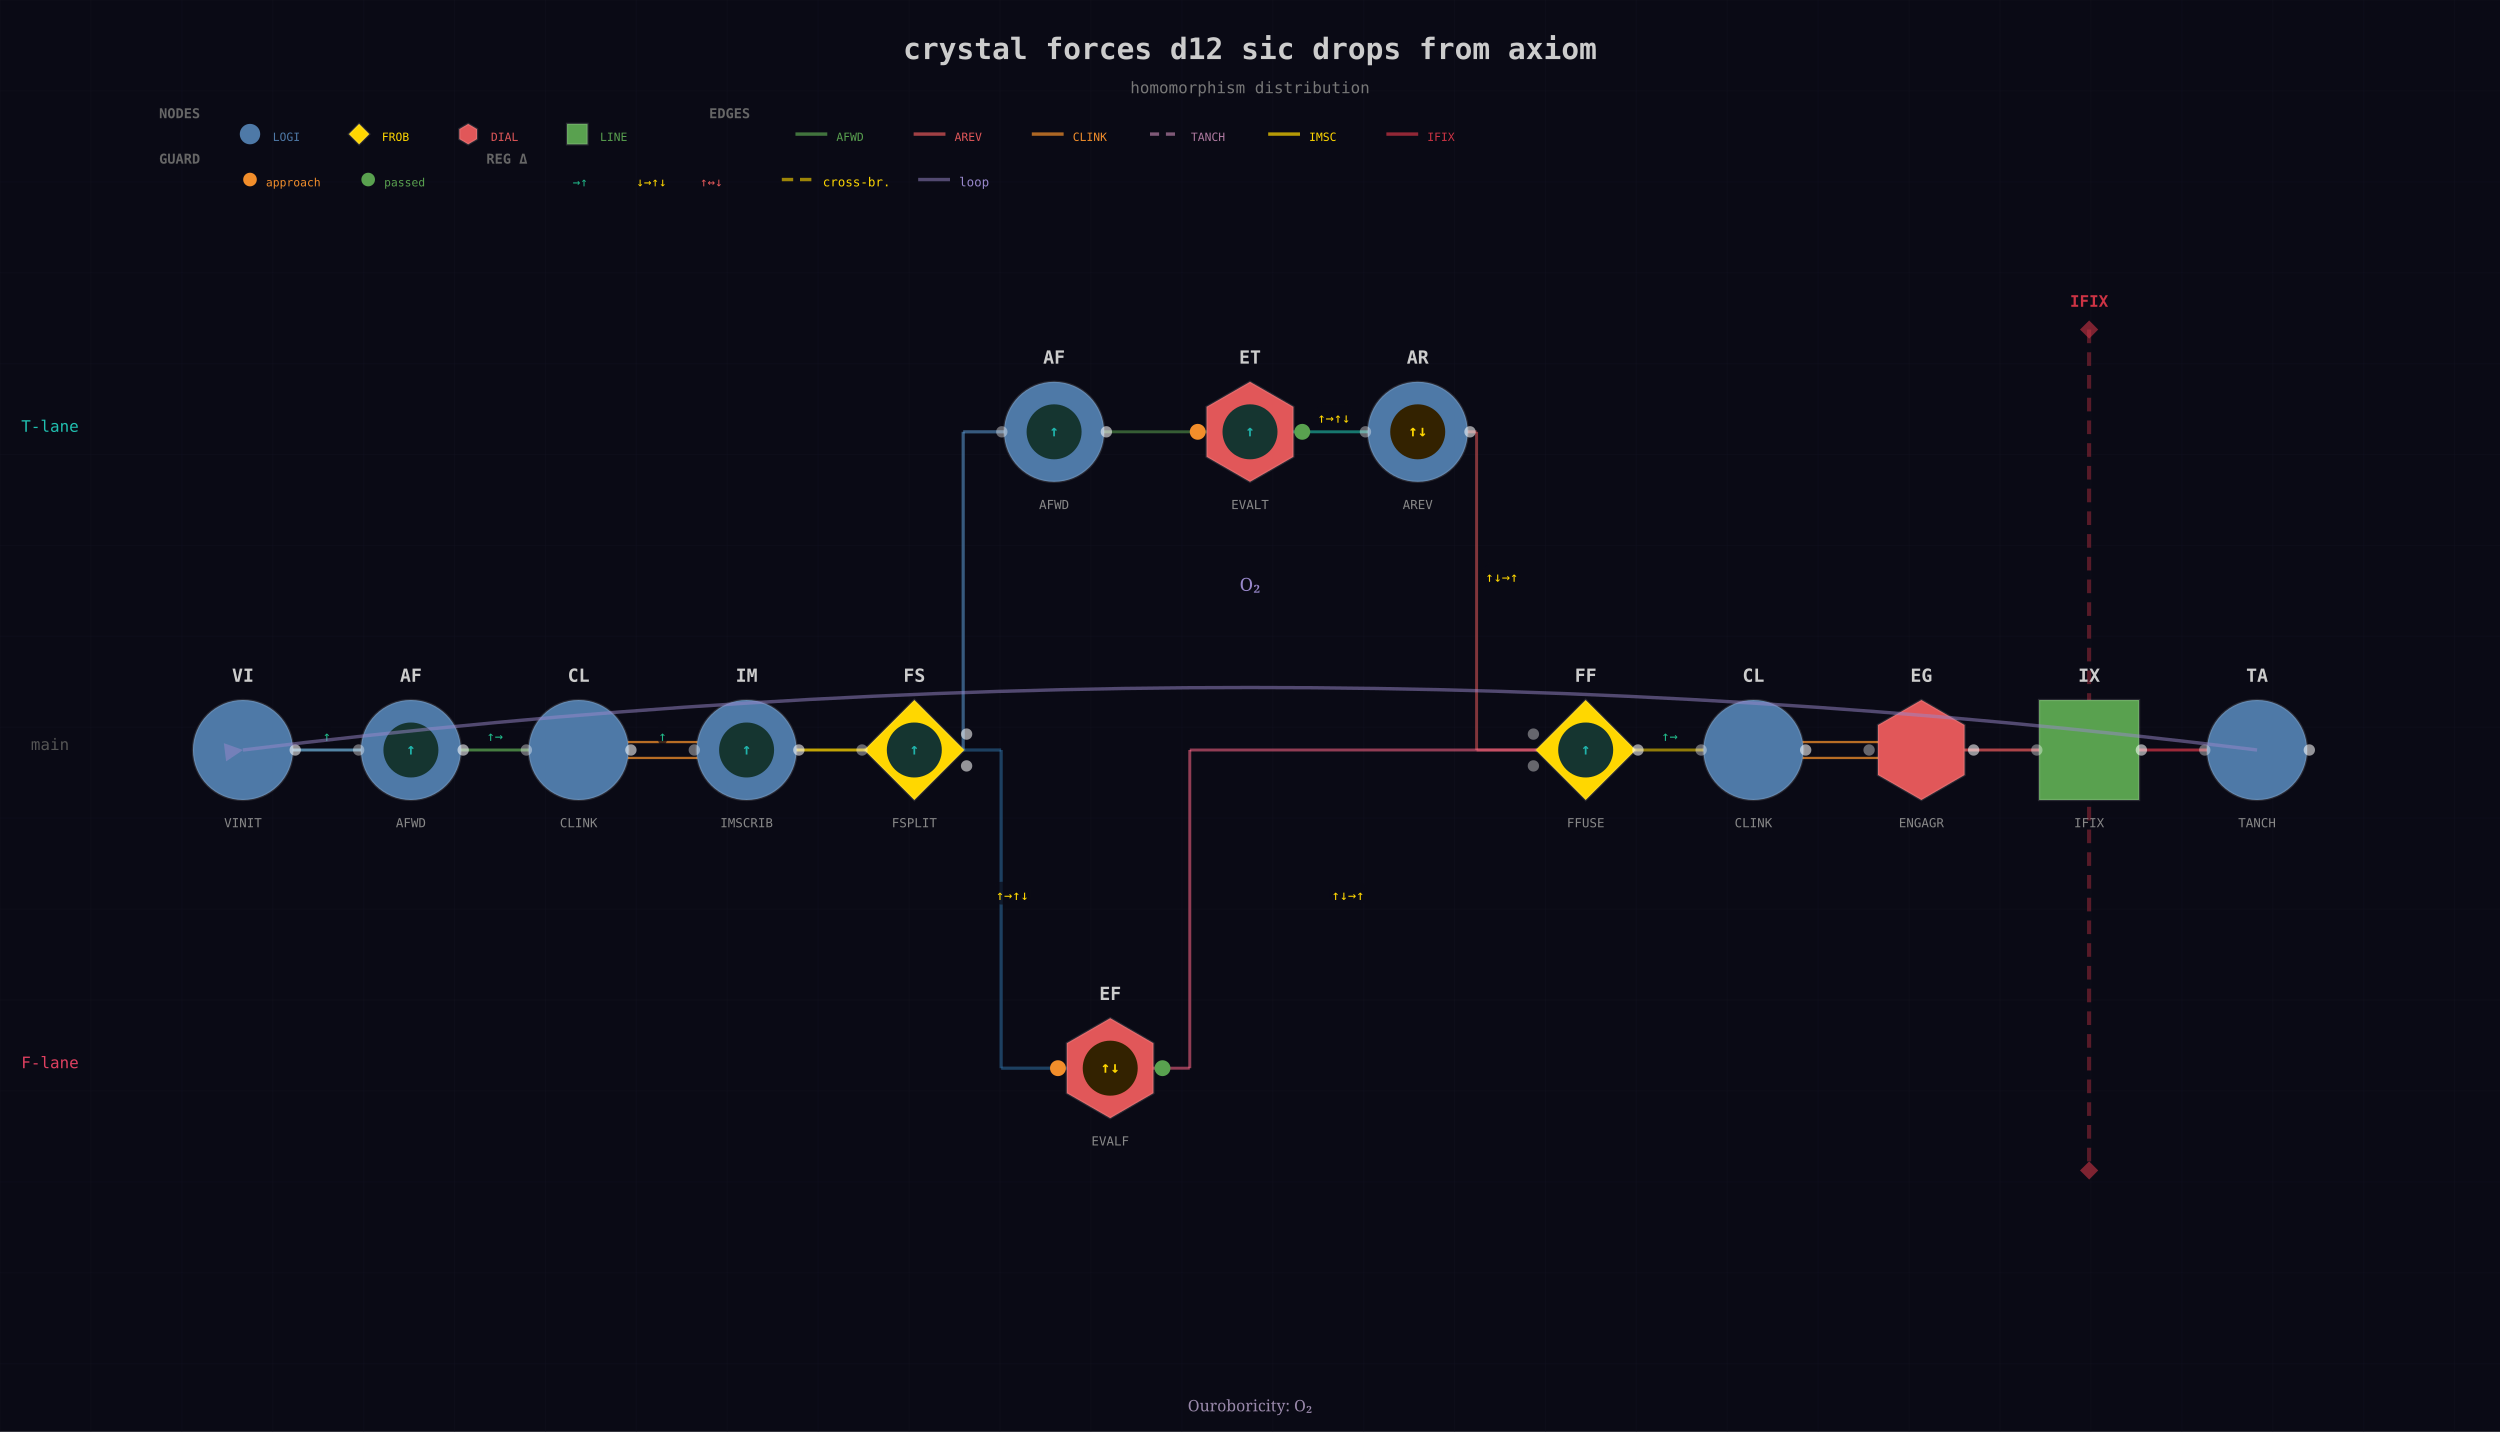
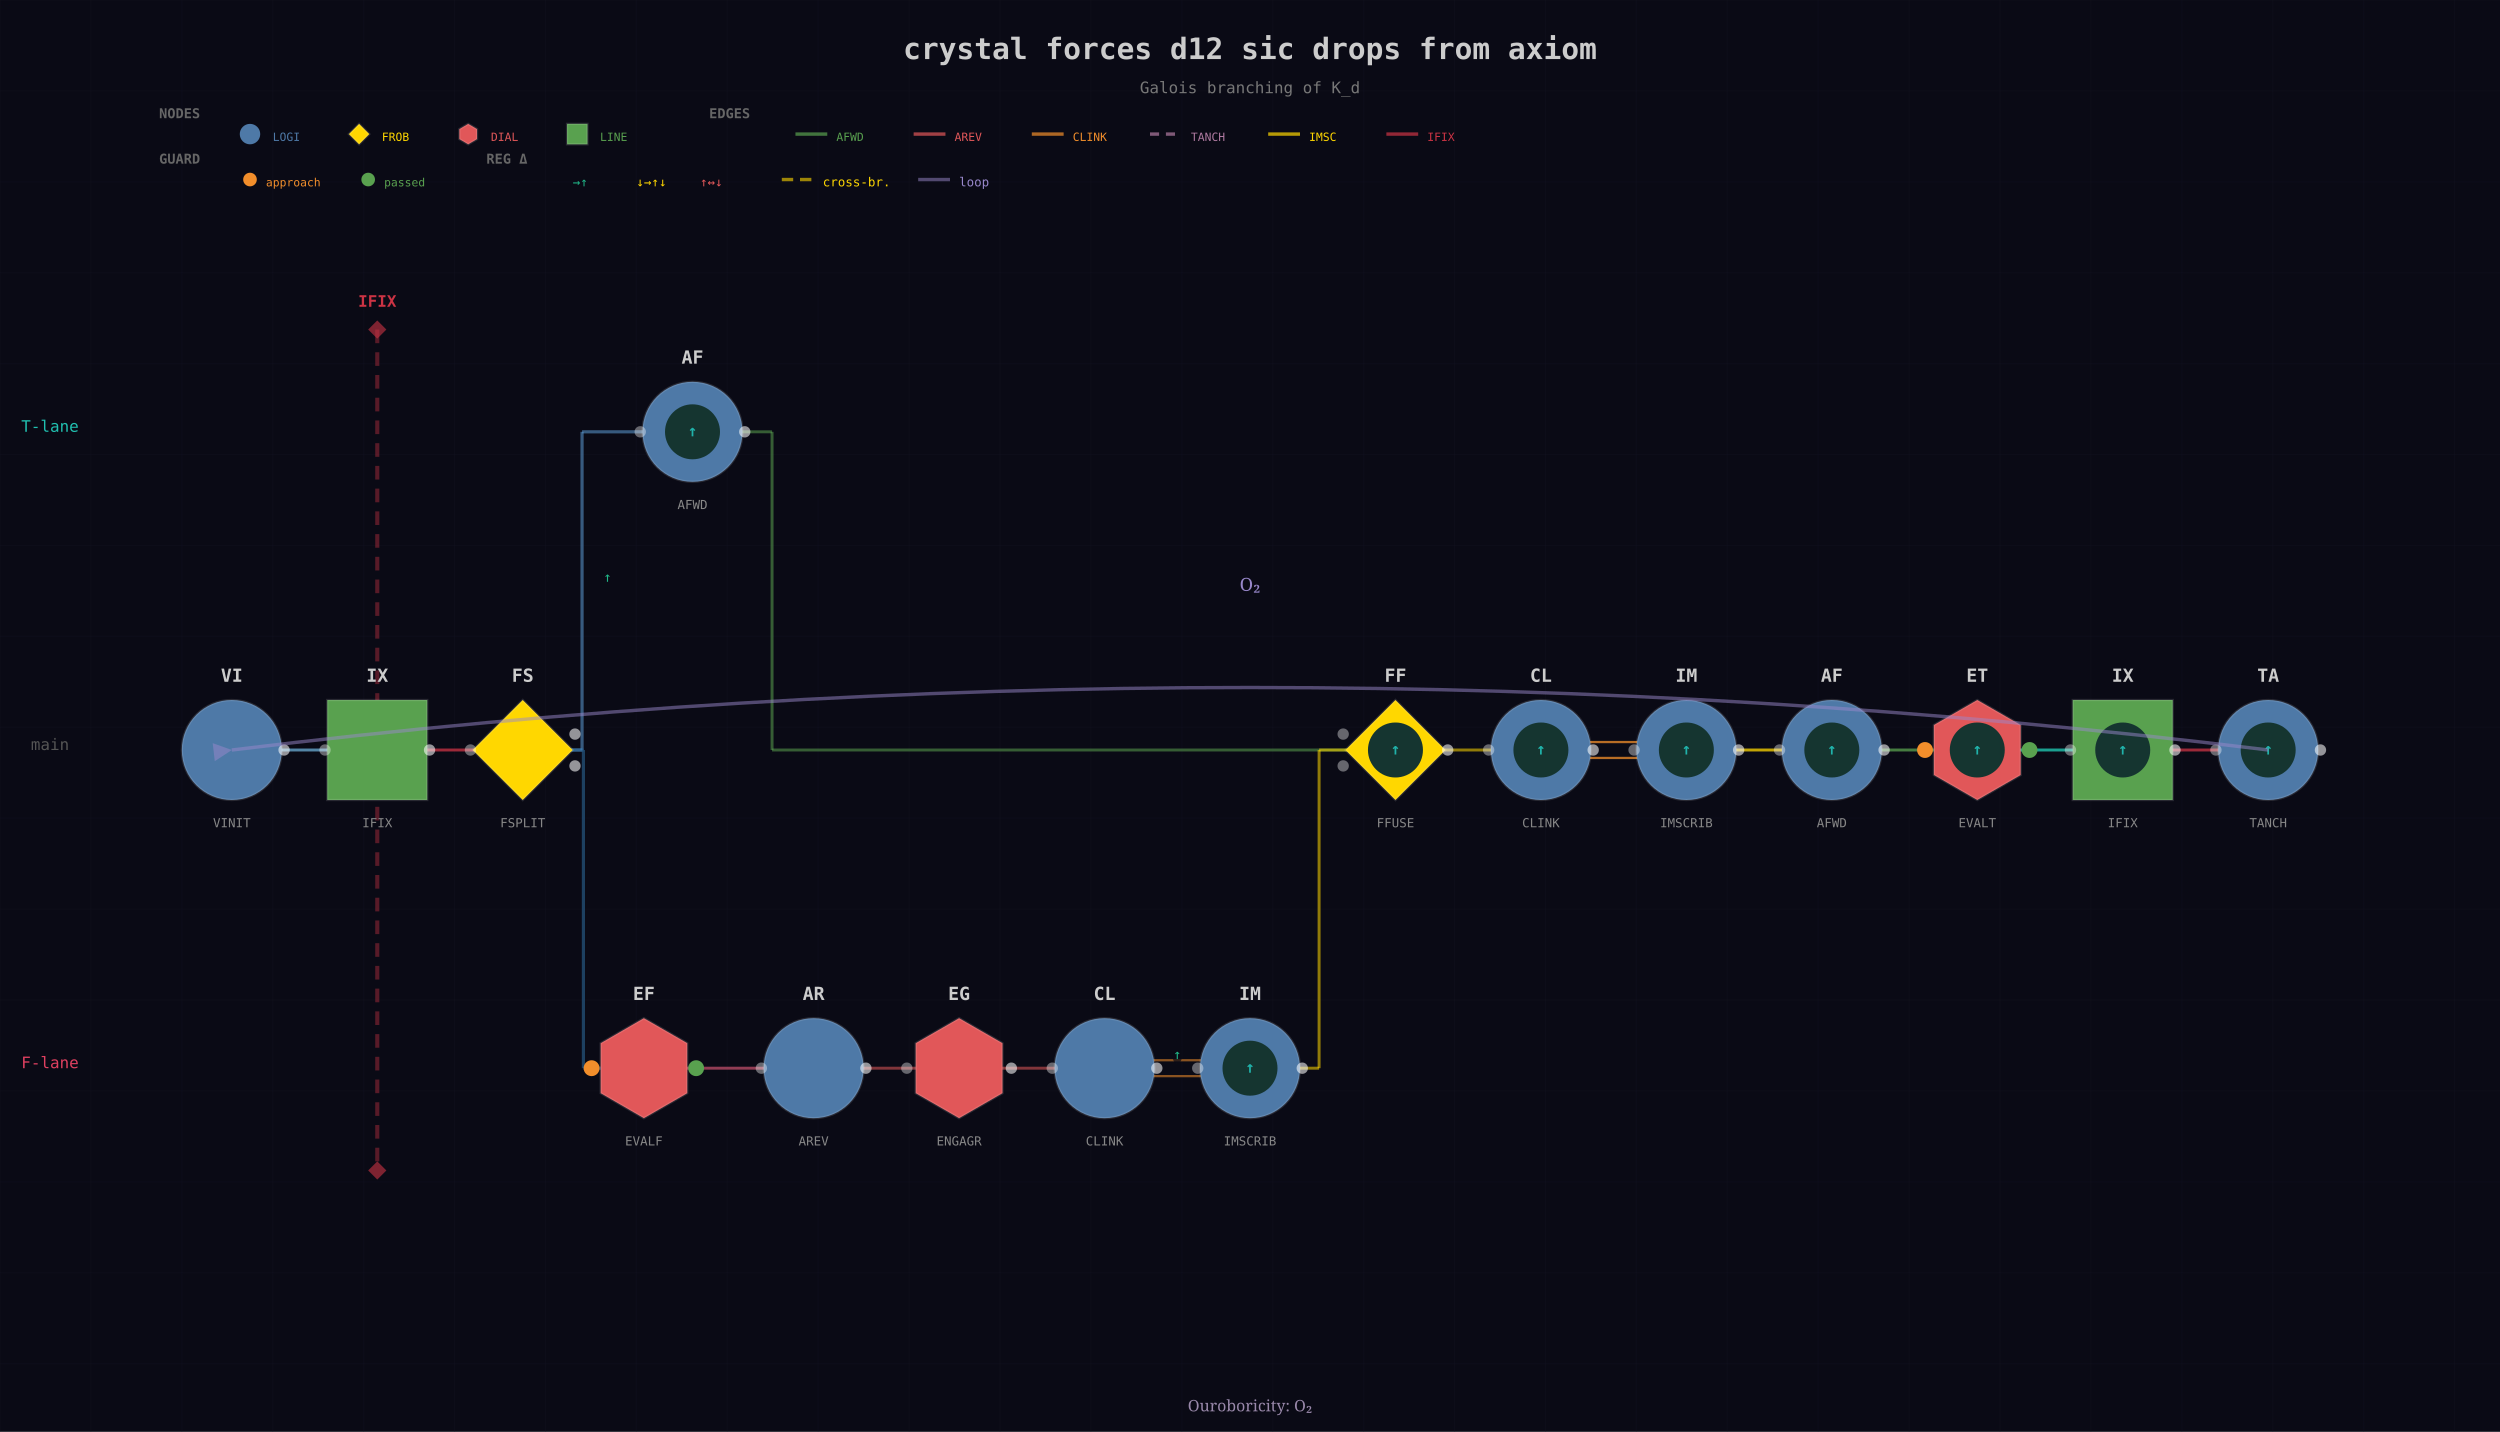
<svg xmlns="http://www.w3.org/2000/svg" viewBox="0 0 1100 630">
  <rect width="1100" height="630" fill="#0a0a15" />
  <line x1="0.0" y1="0.0" x2="0.0" y2="630.0" stroke="#151525" stroke-width="0.4" opacity="0.25" />
  <line x1="40.0" y1="0.0" x2="40.0" y2="630.0" stroke="#151525" stroke-width="0.4" opacity="0.25" />
  <line x1="80.0" y1="0.0" x2="80.0" y2="630.0" stroke="#151525" stroke-width="0.4" opacity="0.25" />
  <line x1="120.0" y1="0.0" x2="120.0" y2="630.0" stroke="#151525" stroke-width="0.4" opacity="0.25" />
  <line x1="160.0" y1="0.0" x2="160.0" y2="630.0" stroke="#151525" stroke-width="0.4" opacity="0.25" />
  <line x1="200.0" y1="0.0" x2="200.0" y2="630.0" stroke="#151525" stroke-width="0.4" opacity="0.25" />
  <line x1="240.0" y1="0.0" x2="240.0" y2="630.0" stroke="#151525" stroke-width="0.4" opacity="0.25" />
  <line x1="280.0" y1="0.0" x2="280.0" y2="630.0" stroke="#151525" stroke-width="0.4" opacity="0.25" />
  <line x1="320.0" y1="0.0" x2="320.0" y2="630.0" stroke="#151525" stroke-width="0.4" opacity="0.25" />
  <line x1="360.0" y1="0.0" x2="360.0" y2="630.0" stroke="#151525" stroke-width="0.4" opacity="0.25" />
  <line x1="400.0" y1="0.0" x2="400.0" y2="630.0" stroke="#151525" stroke-width="0.4" opacity="0.25" />
  <line x1="440.0" y1="0.0" x2="440.0" y2="630.0" stroke="#151525" stroke-width="0.4" opacity="0.25" />
  <line x1="480.0" y1="0.0" x2="480.0" y2="630.0" stroke="#151525" stroke-width="0.4" opacity="0.25" />
  <line x1="520.0" y1="0.0" x2="520.0" y2="630.0" stroke="#151525" stroke-width="0.4" opacity="0.25" />
  <line x1="560.0" y1="0.0" x2="560.0" y2="630.0" stroke="#151525" stroke-width="0.4" opacity="0.25" />
  <line x1="600.0" y1="0.0" x2="600.0" y2="630.0" stroke="#151525" stroke-width="0.4" opacity="0.25" />
  <line x1="640.0" y1="0.0" x2="640.0" y2="630.0" stroke="#151525" stroke-width="0.4" opacity="0.25" />
  <line x1="680.0" y1="0.0" x2="680.0" y2="630.0" stroke="#151525" stroke-width="0.4" opacity="0.25" />
  <line x1="720.0" y1="0.0" x2="720.0" y2="630.0" stroke="#151525" stroke-width="0.4" opacity="0.25" />
  <line x1="760.0" y1="0.0" x2="760.0" y2="630.0" stroke="#151525" stroke-width="0.4" opacity="0.25" />
  <line x1="800.0" y1="0.0" x2="800.0" y2="630.0" stroke="#151525" stroke-width="0.4" opacity="0.25" />
  <line x1="840.0" y1="0.0" x2="840.0" y2="630.0" stroke="#151525" stroke-width="0.4" opacity="0.25" />
  <line x1="880.0" y1="0.0" x2="880.0" y2="630.0" stroke="#151525" stroke-width="0.4" opacity="0.25" />
  <line x1="920.0" y1="0.0" x2="920.0" y2="630.0" stroke="#151525" stroke-width="0.4" opacity="0.25" />
  <line x1="960.0" y1="0.0" x2="960.0" y2="630.0" stroke="#151525" stroke-width="0.4" opacity="0.25" />
  <line x1="1000.0" y1="0.0" x2="1000.0" y2="630.0" stroke="#151525" stroke-width="0.4" opacity="0.25" />
  <line x1="1040.0" y1="0.0" x2="1040.0" y2="630.0" stroke="#151525" stroke-width="0.4" opacity="0.25" />
  <line x1="1080.0" y1="0.0" x2="1080.0" y2="630.0" stroke="#151525" stroke-width="0.4" opacity="0.25" />
  <line x1="0.0" y1="0.0" x2="1100.0" y2="0.0" stroke="#151525" stroke-width="0.4" opacity="0.25" />
  <line x1="0.0" y1="40.0" x2="1100.0" y2="40.0" stroke="#151525" stroke-width="0.4" opacity="0.25" />
  <line x1="0.0" y1="80.0" x2="1100.0" y2="80.0" stroke="#151525" stroke-width="0.4" opacity="0.25" />
  <line x1="0.0" y1="120.0" x2="1100.0" y2="120.0" stroke="#151525" stroke-width="0.4" opacity="0.25" />
  <line x1="0.0" y1="160.0" x2="1100.0" y2="160.0" stroke="#151525" stroke-width="0.4" opacity="0.25" />
  <line x1="0.0" y1="200.0" x2="1100.0" y2="200.0" stroke="#151525" stroke-width="0.4" opacity="0.25" />
  <line x1="0.0" y1="240.0" x2="1100.0" y2="240.0" stroke="#151525" stroke-width="0.4" opacity="0.25" />
  <line x1="0.0" y1="280.0" x2="1100.0" y2="280.0" stroke="#151525" stroke-width="0.4" opacity="0.25" />
  <line x1="0.0" y1="320.0" x2="1100.0" y2="320.0" stroke="#151525" stroke-width="0.4" opacity="0.25" />
  <line x1="0.0" y1="360.0" x2="1100.0" y2="360.0" stroke="#151525" stroke-width="0.4" opacity="0.25" />
  <line x1="0.0" y1="400.0" x2="1100.0" y2="400.0" stroke="#151525" stroke-width="0.4" opacity="0.25" />
  <line x1="0.0" y1="440.0" x2="1100.0" y2="440.0" stroke="#151525" stroke-width="0.4" opacity="0.25" />
  <line x1="0.0" y1="480.0" x2="1100.0" y2="480.0" stroke="#151525" stroke-width="0.4" opacity="0.25" />
  <line x1="0.0" y1="520.0" x2="1100.0" y2="520.0" stroke="#151525" stroke-width="0.4" opacity="0.25" />
  <line x1="0.0" y1="560.0" x2="1100.0" y2="560.0" stroke="#151525" stroke-width="0.4" opacity="0.25" />
  <line x1="0.0" y1="600.0" x2="1100.0" y2="600.0" stroke="#151525" stroke-width="0.4" opacity="0.25" />
  <text x="550.0" y="26.0" fill="#cccccc" font-size="13" text-anchor="middle" font-family="monospace" font-weight="bold">crystal forces d12 sic drops from axiom </text>
-   <text x="550.0" y="41.0" fill="#777" font-size="7" text-anchor="middle" font-family="monospace">homomorphism distribution</text>
+   <text x="550.0" y="41.0" fill="#777" font-size="7" text-anchor="middle" font-family="monospace">Galois branching of K_d</text>
  <text x="22.0" y="190.0" fill="#20c0b0" font-size="7" text-anchor="middle" font-family="monospace">T-lane</text>
  <text x="22.0" y="470.0" fill="#e04060" font-size="7" text-anchor="middle" font-family="monospace">F-lane</text>
  <text x="22.0" y="330.0" fill="#555" font-size="7" text-anchor="middle" font-family="monospace">main</text>
-   <line x1="919.2" y1="145.0" x2="919.2" y2="515.0" stroke="#cc3344" stroke-width="1.8" opacity="0.4" stroke-dasharray="6,4" />
-   <text x="919.2" y="135.0" fill="#cc3344" font-size="7" text-anchor="middle" font-family="monospace" font-weight="bold">IFIX</text>
-   <polygon points="919.231,141.0 923.2,145 919.231,149.0 915.2,145" fill="#cc3344" opacity="0.6" />
-   <polygon points="919.231,511.0 923.2,515 919.231,519.0 915.2,515" fill="#cc3344" opacity="0.6" />
-   <line x1="402.3" y1="330.0" x2="423.8" y2="330.0" stroke="#5b9bd5" stroke-width="1.4" opacity="0.55" />
-   <line x1="423.8" y1="330.0" x2="423.8" y2="190.0" stroke="#5b9bd5" stroke-width="1.4" opacity="0.55" />
-   <line x1="423.8" y1="190.0" x2="455.8" y2="190.0" stroke="#5b9bd5" stroke-width="1.4" opacity="0.55" />
-   <polygon points="463.8,190.0 455.8,193.2 455.8,186.8" fill="#5b9bd5" opacity="0.55" />
-   <line x1="463.8" y1="190.0" x2="542.0" y2="190.0" stroke="#59a14f" stroke-width="1.3" opacity="0.55" />
-   <polygon points="550.0,190.0 542.0,193.2 542.0,186.8" fill="#59a14f" opacity="0.55" />
-   <line x1="550.0" y1="190.0" x2="615.8" y2="190.0" stroke="#20d0b8" stroke-width="1.3" opacity="0.55" />
-   <polygon points="623.8,190.0 615.8,193.2 615.8,186.8" fill="#20d0b8" opacity="0.55" />
-   <rect x="578.9" y="178.0" width="16.0" height="10" fill="#0a0a15" opacity="0.7" rx="3" />
-   <text x="586.9" y="186.0" fill="#ffd700" font-size="6" text-anchor="middle" font-family="monospace">↑→↑↓</text>
-   <line x1="623.8" y1="190.0" x2="649.7" y2="190.0" stroke="#e15759" stroke-width="1.3" opacity="0.55" />
-   <line x1="649.7" y1="190.0" x2="649.7" y2="330.0" stroke="#e15759" stroke-width="1.3" opacity="0.55" />
-   <line x1="649.7" y1="330.0" x2="689.7" y2="330.0" stroke="#e15759" stroke-width="1.3" opacity="0.55" />
-   <polygon points="697.7,330.0 689.7,333.2 689.7,326.8" fill="#e15759" opacity="0.55" />
-   <rect x="652.8" y="248.0" width="16.0" height="10" fill="#0a0a15" opacity="0.7" rx="3" />
-   <text x="660.8" y="256.0" fill="#ffd700" font-size="6" text-anchor="middle" font-family="monospace">↑↓→↑</text>
-   <line x1="402.3" y1="330.0" x2="440.5" y2="330.0" stroke="#2b6b9f" stroke-width="1.4" opacity="0.55" />
-   <line x1="440.5" y1="330.0" x2="440.5" y2="470.0" stroke="#2b6b9f" stroke-width="1.4" opacity="0.55" />
-   <line x1="440.5" y1="470.0" x2="480.5" y2="470.0" stroke="#2b6b9f" stroke-width="1.4" opacity="0.55" />
-   <polygon points="488.5,470.0 480.5,473.2 480.5,466.8" fill="#2b6b9f" opacity="0.55" />
-   <rect x="437.4" y="388.0" width="16.0" height="10" fill="#0a0a15" opacity="0.7" rx="3" />
-   <text x="445.4" y="396.0" fill="#ffd700" font-size="6" text-anchor="middle" font-family="monospace">↑→↑↓</text>
-   <line x1="488.5" y1="470.0" x2="523.5" y2="470.0" stroke="#ff6688" stroke-width="1.3" opacity="0.55" />
-   <line x1="523.5" y1="470.0" x2="523.5" y2="330.0" stroke="#ff6688" stroke-width="1.3" opacity="0.55" />
-   <line x1="523.5" y1="330.0" x2="689.7" y2="330.0" stroke="#ff6688" stroke-width="1.3" opacity="0.55" />
-   <polygon points="697.7,330.0 689.7,333.2 689.7,326.8" fill="#ff6688" opacity="0.55" />
-   <rect x="585.1" y="388.0" width="16.0" height="10" fill="#0a0a15" opacity="0.7" rx="3" />
-   <text x="593.1" y="396.0" fill="#ffd700" font-size="6" text-anchor="middle" font-family="monospace">↑↓→↑</text>
-   <line x1="106.9" y1="330.0" x2="172.8" y2="330.0" stroke="#6baed6" stroke-width="1.3" opacity="0.75" />
-   <polygon points="180.8,330.0 172.8,333.2 172.8,326.8" fill="#6baed6" opacity="0.75" />
-   <rect x="141.8" y="318.0" width="4.0" height="10" fill="#0a0a15" opacity="0.7" rx="3" />
-   <text x="143.8" y="326.0" fill="#20b888" font-size="6" text-anchor="middle" font-family="monospace">↑</text>
-   <line x1="180.8" y1="330.0" x2="246.6" y2="330.0" stroke="#59a14f" stroke-width="1.3" opacity="0.75" />
-   <polygon points="254.6,330.0 246.6,333.2 246.6,326.8" fill="#59a14f" opacity="0.75" />
-   <rect x="213.7" y="318.0" width="8.0" height="10" fill="#0a0a15" opacity="0.7" rx="3" />
-   <text x="217.7" y="326.0" fill="#20b888" font-size="6" text-anchor="middle" font-family="monospace">↑→</text>
-   <line x1="254.6" y1="326.5" x2="319.5" y2="326.5" stroke="#f28e2b" stroke-width="1.0" opacity="0.75" />
-   <line x1="254.6" y1="333.5" x2="319.5" y2="333.5" stroke="#f28e2b" stroke-width="1.0" opacity="0.75" />
-   <polygon points="328.5,330.0 318.5,334.0 318.5,326.0" fill="#f28e2b" opacity="0.75" />
-   <rect x="289.5" y="318.0" width="4.0" height="10" fill="#0a0a15" opacity="0.7" rx="3" />
-   <text x="291.5" y="326.0" fill="#20b888" font-size="6" text-anchor="middle" font-family="monospace">↑</text>
-   <line x1="328.5" y1="330.0" x2="394.3" y2="330.0" stroke="#ffd700" stroke-width="1.3" opacity="0.75" />
-   <polygon points="402.3,330.0 394.3,333.2 394.3,326.8" fill="#ffd700" opacity="0.75" />
-   <line x1="771.5" y1="326.5" x2="836.4" y2="326.5" stroke="#f28e2b" stroke-width="1.0" opacity="0.75" />
-   <line x1="771.5" y1="333.5" x2="836.4" y2="333.5" stroke="#f28e2b" stroke-width="1.0" opacity="0.75" />
-   <polygon points="845.4,330.0 835.4,334.0 835.4,326.0" fill="#f28e2b" opacity="0.75" />
-   <line x1="845.4" y1="330.0" x2="911.2" y2="330.0" stroke="#e15759" stroke-width="1.3" opacity="0.75" />
-   <polygon points="919.2,330.0 911.2,333.2 911.2,326.8" fill="#e15759" opacity="0.75" />
-   <line x1="919.2" y1="330.0" x2="985.1" y2="330.0" stroke="#cc3344" stroke-width="1.3" opacity="0.75" />
-   <polygon points="993.1,330.0 985.1,333.2 985.1,326.8" fill="#cc3344" opacity="0.75" />
-   <line x1="697.7" y1="330.0" x2="763.5" y2="330.0" stroke="#ffd700" stroke-width="1.3" opacity="0.55" />
-   <polygon points="771.5,330.0 763.5,333.2 763.5,326.8" fill="#ffd700" opacity="0.55" />
-   <rect x="730.6" y="318.0" width="8.0" height="10" fill="#0a0a15" opacity="0.7" rx="3" />
-   <text x="734.6" y="326.0" fill="#20b888" font-size="6" text-anchor="middle" font-family="monospace">↑→</text>
-   <circle cx="106.9" cy="330.0" r="22.0" fill="#4e79a7" stroke="#ffffff20" stroke-width="1.0" />
-   <text x="106.9" y="300.0" fill="#cccccc" font-size="8" text-anchor="middle" font-family="monospace" font-weight="bold">VI</text>
-   <text x="106.9" y="364.0" fill="#888" font-size="5.5" text-anchor="middle" font-family="monospace">VINIT</text>
-   <circle cx="129.9" cy="330.0" r="2.5" fill="#ffffff90" stroke-width="0" />
-   <circle cx="180.8" cy="330.0" r="22.0" fill="#4e79a7" stroke="#ffffff20" stroke-width="1.0" />
-   <circle cx="180.8" cy="330.0" r="12.1" fill="#153530" stroke-width="0" />
-   <text x="180.8" y="332.0" fill="#20b2aa" font-size="7" text-anchor="middle" font-family="monospace" font-weight="bold">↑</text>
-   <text x="180.8" y="300.0" fill="#cccccc" font-size="8" text-anchor="middle" font-family="monospace" font-weight="bold">AF</text>
-   <text x="180.8" y="364.0" fill="#888" font-size="5.5" text-anchor="middle" font-family="monospace">AFWD</text>
-   <circle cx="157.8" cy="330.0" r="2.5" fill="#ffffff60" stroke-width="0" />
-   <circle cx="203.8" cy="330.0" r="2.5" fill="#ffffff90" stroke-width="0" />
-   <circle cx="254.6" cy="330.0" r="22.0" fill="#4e79a7" stroke="#ffffff20" stroke-width="1.0" />
-   <text x="254.6" y="300.0" fill="#cccccc" font-size="8" text-anchor="middle" font-family="monospace" font-weight="bold">CL</text>
-   <text x="254.6" y="364.0" fill="#888" font-size="5.5" text-anchor="middle" font-family="monospace">CLINK</text>
-   <circle cx="231.6" cy="330.0" r="2.5" fill="#ffffff60" stroke-width="0" />
-   <circle cx="277.6" cy="330.0" r="2.5" fill="#ffffff90" stroke-width="0" />
-   <circle cx="328.5" cy="330.0" r="22.0" fill="#4e79a7" stroke="#ffffff20" stroke-width="1.0" />
-   <circle cx="328.5" cy="330.0" r="12.1" fill="#153530" stroke-width="0" />
-   <text x="328.5" y="332.0" fill="#20b2aa" font-size="7" text-anchor="middle" font-family="monospace" font-weight="bold">↑</text>
-   <text x="328.5" y="300.0" fill="#cccccc" font-size="8" text-anchor="middle" font-family="monospace" font-weight="bold">IM</text>
-   <text x="328.5" y="364.0" fill="#888" font-size="5.5" text-anchor="middle" font-family="monospace">IMSCRIB</text>
-   <circle cx="305.5" cy="330.0" r="2.5" fill="#ffffff60" stroke-width="0" />
-   <circle cx="351.5" cy="330.0" r="2.5" fill="#ffffff90" stroke-width="0" />
-   <polygon points="402.308,308.0 424.3,330 402.308,352.0 380.3,330" fill="#ffd700" stroke="#ffffff20" stroke-width="1.0" />
-   <circle cx="402.3" cy="330.0" r="12.1" fill="#153530" stroke-width="0" />
-   <text x="402.3" y="332.0" fill="#20b2aa" font-size="7" text-anchor="middle" font-family="monospace" font-weight="bold">↑</text>
-   <text x="402.3" y="300.0" fill="#cccccc" font-size="8" text-anchor="middle" font-family="monospace" font-weight="bold">FS</text>
-   <text x="402.3" y="364.0" fill="#888" font-size="5.5" text-anchor="middle" font-family="monospace">FSPLIT</text>
-   <circle cx="379.3" cy="330.0" r="2.5" fill="#ffffff60" stroke-width="0" />
-   <circle cx="425.3" cy="323.0" r="2.5" fill="#ffffff90" stroke-width="0" />
-   <circle cx="425.3" cy="337.0" r="2.5" fill="#ffffff90" stroke-width="0" />
-   <circle cx="463.8" cy="190.0" r="22.0" fill="#4e79a7" stroke="#ffffff20" stroke-width="1.0" />
-   <circle cx="463.8" cy="190.0" r="12.1" fill="#153530" stroke-width="0" />
-   <text x="463.8" y="192.0" fill="#20b2aa" font-size="7" text-anchor="middle" font-family="monospace" font-weight="bold">↑</text>
-   <text x="463.8" y="160.0" fill="#cccccc" font-size="8" text-anchor="middle" font-family="monospace" font-weight="bold">AF</text>
-   <text x="463.8" y="224.0" fill="#888" font-size="5.5" text-anchor="middle" font-family="monospace">AFWD</text>
-   <circle cx="440.8" cy="190.0" r="2.5" fill="#ffffff60" stroke-width="0" />
-   <circle cx="486.8" cy="190.0" r="2.5" fill="#ffffff90" stroke-width="0" />
-   <polygon points="569.1,201.0 550.0,212.0 530.9,201.0 530.9,179.0 550.0,168.0 569.1,179.0" fill="#e15759" stroke="#ffffff20" stroke-width="1.0" />
-   <circle cx="550.0" cy="190.0" r="12.1" fill="#153530" stroke-width="0" />
-   <text x="550.0" y="192.0" fill="#20b2aa" font-size="7" text-anchor="middle" font-family="monospace" font-weight="bold">↑</text>
-   <text x="550.0" y="160.0" fill="#cccccc" font-size="8" text-anchor="middle" font-family="monospace" font-weight="bold">ET</text>
-   <text x="550.0" y="224.0" fill="#888" font-size="5.5" text-anchor="middle" font-family="monospace">EVALT</text>
-   <circle cx="527.0" cy="190.0" r="3.5" fill="#f28e2b" stroke-width="0.8" />
-   <circle cx="573.0" cy="190.0" r="3.5" fill="#59a14f" stroke-width="0.9" />
-   <circle cx="623.8" cy="190.0" r="22.0" fill="#4e79a7" stroke="#ffffff20" stroke-width="1.0" />
-   <circle cx="623.8" cy="190.0" r="12.1" fill="#332200" stroke-width="0" />
-   <text x="623.8" y="192.0" fill="#ffd700" font-size="7" text-anchor="middle" font-family="monospace" font-weight="bold">↑↓</text>
-   <text x="623.8" y="160.0" fill="#cccccc" font-size="8" text-anchor="middle" font-family="monospace" font-weight="bold">AR</text>
-   <text x="623.8" y="224.0" fill="#888" font-size="5.5" text-anchor="middle" font-family="monospace">AREV</text>
-   <circle cx="600.8" cy="190.0" r="2.5" fill="#ffffff60" stroke-width="0" />
-   <circle cx="646.8" cy="190.0" r="2.5" fill="#ffffff90" stroke-width="0" />
-   <polygon points="507.5,481.0 488.5,492.0 469.4,481.0 469.4,459.0 488.5,448.0 507.5,459.0" fill="#e15759" stroke="#ffffff20" stroke-width="1.0" />
-   <circle cx="488.5" cy="470.0" r="12.1" fill="#332200" stroke-width="0" />
-   <text x="488.5" y="472.0" fill="#ffd700" font-size="7" text-anchor="middle" font-family="monospace" font-weight="bold">↑↓</text>
-   <text x="488.5" y="440.0" fill="#cccccc" font-size="8" text-anchor="middle" font-family="monospace" font-weight="bold">EF</text>
-   <text x="488.5" y="504.0" fill="#888" font-size="5.5" text-anchor="middle" font-family="monospace">EVALF</text>
-   <circle cx="465.5" cy="470.0" r="3.5" fill="#f28e2b" stroke-width="0.8" />
-   <circle cx="511.5" cy="470.0" r="3.5" fill="#59a14f" stroke-width="0.9" />
-   <polygon points="697.692,308.0 719.7,330 697.692,352.0 675.7,330" fill="#ffd700" stroke="#ffffff20" stroke-width="1.0" />
-   <circle cx="697.7" cy="330.0" r="12.1" fill="#153530" stroke-width="0" />
-   <text x="697.7" y="332.0" fill="#20b2aa" font-size="7" text-anchor="middle" font-family="monospace" font-weight="bold">↑</text>
-   <text x="697.7" y="300.0" fill="#cccccc" font-size="8" text-anchor="middle" font-family="monospace" font-weight="bold">FF</text>
-   <text x="697.7" y="364.0" fill="#888" font-size="5.5" text-anchor="middle" font-family="monospace">FFUSE</text>
-   <circle cx="674.7" cy="323.0" r="2.5" fill="#ffffff60" stroke-width="0" />
-   <circle cx="674.7" cy="337.0" r="2.5" fill="#ffffff60" stroke-width="0" />
-   <circle cx="720.7" cy="330.0" r="2.5" fill="#ffffff90" stroke-width="0" />
-   <circle cx="771.5" cy="330.0" r="22.0" fill="#4e79a7" stroke="#ffffff20" stroke-width="1.0" />
-   <text x="771.5" y="300.0" fill="#cccccc" font-size="8" text-anchor="middle" font-family="monospace" font-weight="bold">CL</text>
-   <text x="771.5" y="364.0" fill="#888" font-size="5.5" text-anchor="middle" font-family="monospace">CLINK</text>
-   <circle cx="748.5" cy="330.0" r="2.5" fill="#ffffff60" stroke-width="0" />
-   <circle cx="794.5" cy="330.0" r="2.5" fill="#ffffff90" stroke-width="0" />
-   <polygon points="864.4,341.0 845.4,352.0 826.3,341.0 826.3,319.0 845.4,308.0 864.4,319.0" fill="#e15759" stroke="#ffffff20" stroke-width="1.0" />
-   <text x="845.4" y="300.0" fill="#cccccc" font-size="8" text-anchor="middle" font-family="monospace" font-weight="bold">EG</text>
-   <text x="845.4" y="364.0" fill="#888" font-size="5.5" text-anchor="middle" font-family="monospace">ENGAGR</text>
-   <circle cx="822.4" cy="330.0" r="2.5" fill="#ffffff60" stroke-width="0" />
-   <circle cx="868.4" cy="330.0" r="2.5" fill="#ffffff90" stroke-width="0" />
-   <rect x="897.2" y="308.0" width="44.0" height="44.0" fill="#59a14f" stroke="#ffffff20" stroke-width="1.0" />
-   <text x="919.2" y="300.0" fill="#cccccc" font-size="8" text-anchor="middle" font-family="monospace" font-weight="bold">IX</text>
-   <text x="919.2" y="364.0" fill="#888" font-size="5.5" text-anchor="middle" font-family="monospace">IFIX</text>
-   <circle cx="896.2" cy="330.0" r="2.5" fill="#ffffff60" stroke-width="0" />
-   <circle cx="942.2" cy="330.0" r="2.5" fill="#ffffff90" stroke-width="0" />
-   <circle cx="993.1" cy="330.0" r="22.0" fill="#4e79a7" stroke="#ffffff20" stroke-width="1.0" />
-   <text x="993.1" y="300.0" fill="#cccccc" font-size="8" text-anchor="middle" font-family="monospace" font-weight="bold">TA</text>
-   <text x="993.1" y="364.0" fill="#888" font-size="5.5" text-anchor="middle" font-family="monospace">TANCH</text>
-   <circle cx="970.1" cy="330.0" r="2.5" fill="#ffffff60" stroke-width="0" />
-   <circle cx="1016.1" cy="330.0" r="2.5" fill="#ffffff90" stroke-width="0" />
-   <path d="M993.1,330.0 Q550.0,275.0 106.9,330.0" fill="none" stroke="#9988cc" stroke-width="1.5" opacity="0.5" />
-   <polygon points="106.9,330.0 98.5,327.0 99.5,335.0" fill="#9988cc" opacity="0.5" />
+   <line x1="166.0" y1="145.0" x2="166.0" y2="515.0" stroke="#cc3344" stroke-width="1.8" opacity="0.4" stroke-dasharray="6,4" />
+   <text x="166.0" y="135.0" fill="#cc3344" font-size="7" text-anchor="middle" font-family="monospace" font-weight="bold">IFIX</text>
+   <polygon points="166.0,141.0 170.0,145 166.0,149.0 162.0,145" fill="#cc3344" opacity="0.6" />
+   <polygon points="166.0,511.0 170.0,515 166.0,519.0 162.0,515" fill="#cc3344" opacity="0.6" />
+   <line x1="230.0" y1="330.0" x2="256.1" y2="330.0" stroke="#5b9bd5" stroke-width="1.4" opacity="0.55" />
+   <line x1="256.1" y1="330.0" x2="256.1" y2="190.0" stroke="#5b9bd5" stroke-width="1.4" opacity="0.55" />
+   <line x1="256.1" y1="190.0" x2="296.7" y2="190.0" stroke="#5b9bd5" stroke-width="1.4" opacity="0.55" />
+   <polygon points="304.7,190.0 296.7,193.2 296.7,186.8" fill="#5b9bd5" opacity="0.55" />
+   <rect x="265.3" y="248.0" width="4.0" height="10" fill="#0a0a15" opacity="0.7" rx="3" />
+   <text x="267.3" y="256.0" fill="#20b888" font-size="6" text-anchor="middle" font-family="monospace">↑</text>
+   <line x1="304.7" y1="190.0" x2="339.7" y2="190.0" stroke="#59a14f" stroke-width="1.3" opacity="0.55" />
+   <line x1="339.7" y1="190.0" x2="339.7" y2="330.0" stroke="#59a14f" stroke-width="1.3" opacity="0.55" />
+   <line x1="339.7" y1="330.0" x2="606.0" y2="330.0" stroke="#59a14f" stroke-width="1.3" opacity="0.55" />
+   <polygon points="614.0,330.0 606.0,333.2 606.0,326.8" fill="#59a14f" opacity="0.55" />
+   <line x1="230.0" y1="330.0" x2="256.7" y2="330.0" stroke="#2b6b9f" stroke-width="1.4" opacity="0.55" />
+   <line x1="256.7" y1="330.0" x2="256.7" y2="470.0" stroke="#2b6b9f" stroke-width="1.4" opacity="0.55" />
+   <line x1="256.7" y1="470.0" x2="275.3" y2="470.0" stroke="#2b6b9f" stroke-width="1.4" opacity="0.55" />
+   <polygon points="283.3,470.0 275.3,473.2 275.3,466.8" fill="#2b6b9f" opacity="0.55" />
+   <line x1="283.3" y1="470.0" x2="350.0" y2="470.0" stroke="#ff6688" stroke-width="1.3" opacity="0.55" />
+   <polygon points="358.0,470.0 350.0,473.2 350.0,466.8" fill="#ff6688" opacity="0.55" />
+   <line x1="358.0" y1="470.0" x2="414.0" y2="470.0" stroke="#e15759" stroke-width="1.3" opacity="0.55" />
+   <polygon points="422.0,470.0 414.0,473.2 414.0,466.8" fill="#e15759" opacity="0.55" />
+   <line x1="422.0" y1="470.0" x2="478.0" y2="470.0" stroke="#e15759" stroke-width="1.3" opacity="0.55" />
+   <polygon points="486.0,470.0 478.0,473.2 478.0,466.8" fill="#e15759" opacity="0.55" />
+   <line x1="486.0" y1="466.5" x2="541.0" y2="466.5" stroke="#f28e2b" stroke-width="1.0" opacity="0.55" />
+   <line x1="486.0" y1="473.5" x2="541.0" y2="473.5" stroke="#f28e2b" stroke-width="1.0" opacity="0.55" />
+   <polygon points="550.0,470.0 540.0,474.0 540.0,466.0" fill="#f28e2b" opacity="0.55" />
+   <rect x="516.0" y="458.0" width="4.0" height="10" fill="#0a0a15" opacity="0.7" rx="3" />
+   <text x="518.0" y="466.0" fill="#20b888" font-size="6" text-anchor="middle" font-family="monospace">↑</text>
+   <line x1="550.0" y1="470.0" x2="580.4" y2="470.0" stroke="#ffd700" stroke-width="1.3" opacity="0.55" />
+   <line x1="580.4" y1="470.0" x2="580.4" y2="330.0" stroke="#ffd700" stroke-width="1.3" opacity="0.55" />
+   <line x1="580.4" y1="330.0" x2="606.0" y2="330.0" stroke="#ffd700" stroke-width="1.3" opacity="0.55" />
+   <polygon points="614.0,330.0 606.0,333.2 606.0,326.8" fill="#ffd700" opacity="0.55" />
+   <line x1="102.0" y1="330.0" x2="158.0" y2="330.0" stroke="#6baed6" stroke-width="1.3" opacity="0.75" />
+   <polygon points="166.0,330.0 158.0,333.2 158.0,326.8" fill="#6baed6" opacity="0.75" />
+   <line x1="166.0" y1="330.0" x2="222.0" y2="330.0" stroke="#cc3344" stroke-width="1.3" opacity="0.75" />
+   <polygon points="230.0,330.0 222.0,333.2 222.0,326.8" fill="#cc3344" opacity="0.75" />
+   <line x1="678.0" y1="326.5" x2="733.0" y2="326.5" stroke="#f28e2b" stroke-width="1.0" opacity="0.75" />
+   <line x1="678.0" y1="333.5" x2="733.0" y2="333.5" stroke="#f28e2b" stroke-width="1.0" opacity="0.75" />
+   <polygon points="742.0,330.0 732.0,334.0 732.0,326.0" fill="#f28e2b" opacity="0.75" />
+   <line x1="742.0" y1="330.0" x2="798.0" y2="330.0" stroke="#ffd700" stroke-width="1.3" opacity="0.75" />
+   <polygon points="806.0,330.0 798.0,333.2 798.0,326.8" fill="#ffd700" opacity="0.75" />
+   <line x1="806.0" y1="330.0" x2="862.0" y2="330.0" stroke="#59a14f" stroke-width="1.3" opacity="0.75" />
+   <polygon points="870.0,330.0 862.0,333.2 862.0,326.8" fill="#59a14f" opacity="0.75" />
+   <line x1="870.0" y1="330.0" x2="926.0" y2="330.0" stroke="#20d0b8" stroke-width="1.3" opacity="0.75" />
+   <polygon points="934.0,330.0 926.0,333.2 926.0,326.8" fill="#20d0b8" opacity="0.75" />
+   <line x1="934.0" y1="330.0" x2="990.0" y2="330.0" stroke="#cc3344" stroke-width="1.3" opacity="0.75" />
+   <polygon points="998.0,330.0 990.0,333.2 990.0,326.8" fill="#cc3344" opacity="0.75" />
+   <line x1="614.0" y1="330.0" x2="670.0" y2="330.0" stroke="#ffd700" stroke-width="1.3" opacity="0.55" />
+   <polygon points="678.0,330.0 670.0,333.2 670.0,326.8" fill="#ffd700" opacity="0.55" />
+   <circle cx="102.0" cy="330.0" r="22.0" fill="#4e79a7" stroke="#ffffff20" stroke-width="1.0" />
+   <text x="102.0" y="300.0" fill="#cccccc" font-size="8" text-anchor="middle" font-family="monospace" font-weight="bold">VI</text>
+   <text x="102.0" y="364.0" fill="#888" font-size="5.5" text-anchor="middle" font-family="monospace">VINIT</text>
+   <circle cx="125.0" cy="330.0" r="2.5" fill="#ffffff90" stroke-width="0" />
+   <rect x="144.0" y="308.0" width="44.0" height="44.0" fill="#59a14f" stroke="#ffffff20" stroke-width="1.0" />
+   <text x="166.0" y="300.0" fill="#cccccc" font-size="8" text-anchor="middle" font-family="monospace" font-weight="bold">IX</text>
+   <text x="166.0" y="364.0" fill="#888" font-size="5.5" text-anchor="middle" font-family="monospace">IFIX</text>
+   <circle cx="143.0" cy="330.0" r="2.5" fill="#ffffff60" stroke-width="0" />
+   <circle cx="189.0" cy="330.0" r="2.5" fill="#ffffff90" stroke-width="0" />
+   <polygon points="230.0,308.0 252.0,330 230.0,352.0 208.0,330" fill="#ffd700" stroke="#ffffff20" stroke-width="1.0" />
+   <text x="230.0" y="300.0" fill="#cccccc" font-size="8" text-anchor="middle" font-family="monospace" font-weight="bold">FS</text>
+   <text x="230.0" y="364.0" fill="#888" font-size="5.5" text-anchor="middle" font-family="monospace">FSPLIT</text>
+   <circle cx="207.0" cy="330.0" r="2.5" fill="#ffffff60" stroke-width="0" />
+   <circle cx="253.0" cy="323.0" r="2.5" fill="#ffffff90" stroke-width="0" />
+   <circle cx="253.0" cy="337.0" r="2.5" fill="#ffffff90" stroke-width="0" />
+   <polygon points="302.4,481.0 283.3,492.0 264.3,481.0 264.3,459.0 283.3,448.0 302.4,459.0" fill="#e15759" stroke="#ffffff20" stroke-width="1.0" />
+   <text x="283.3" y="440.0" fill="#cccccc" font-size="8" text-anchor="middle" font-family="monospace" font-weight="bold">EF</text>
+   <text x="283.3" y="504.0" fill="#888" font-size="5.5" text-anchor="middle" font-family="monospace">EVALF</text>
+   <circle cx="260.3" cy="470.0" r="3.5" fill="#f28e2b" stroke-width="0.8" />
+   <circle cx="306.3" cy="470.0" r="3.5" fill="#59a14f" stroke-width="0.9" />
+   <circle cx="358.0" cy="470.0" r="22.0" fill="#4e79a7" stroke="#ffffff20" stroke-width="1.0" />
+   <text x="358.0" y="440.0" fill="#cccccc" font-size="8" text-anchor="middle" font-family="monospace" font-weight="bold">AR</text>
+   <text x="358.0" y="504.0" fill="#888" font-size="5.5" text-anchor="middle" font-family="monospace">AREV</text>
+   <circle cx="335.0" cy="470.0" r="2.5" fill="#ffffff60" stroke-width="0" />
+   <circle cx="381.0" cy="470.0" r="2.5" fill="#ffffff90" stroke-width="0" />
+   <polygon points="441.1,481.0 422.0,492.0 402.9,481.0 402.9,459.0 422.0,448.0 441.1,459.0" fill="#e15759" stroke="#ffffff20" stroke-width="1.0" />
+   <text x="422.0" y="440.0" fill="#cccccc" font-size="8" text-anchor="middle" font-family="monospace" font-weight="bold">EG</text>
+   <text x="422.0" y="504.0" fill="#888" font-size="5.5" text-anchor="middle" font-family="monospace">ENGAGR</text>
+   <circle cx="399.0" cy="470.0" r="2.5" fill="#ffffff60" stroke-width="0" />
+   <circle cx="445.0" cy="470.0" r="2.5" fill="#ffffff90" stroke-width="0" />
+   <circle cx="486.0" cy="470.0" r="22.0" fill="#4e79a7" stroke="#ffffff20" stroke-width="1.0" />
+   <text x="486.0" y="440.0" fill="#cccccc" font-size="8" text-anchor="middle" font-family="monospace" font-weight="bold">CL</text>
+   <text x="486.0" y="504.0" fill="#888" font-size="5.5" text-anchor="middle" font-family="monospace">CLINK</text>
+   <circle cx="463.0" cy="470.0" r="2.5" fill="#ffffff60" stroke-width="0" />
+   <circle cx="509.0" cy="470.0" r="2.5" fill="#ffffff90" stroke-width="0" />
+   <circle cx="550.0" cy="470.0" r="22.0" fill="#4e79a7" stroke="#ffffff20" stroke-width="1.0" />
+   <circle cx="550.0" cy="470.0" r="12.1" fill="#153530" stroke-width="0" />
+   <text x="550.0" y="472.0" fill="#20b2aa" font-size="7" text-anchor="middle" font-family="monospace" font-weight="bold">↑</text>
+   <text x="550.0" y="440.0" fill="#cccccc" font-size="8" text-anchor="middle" font-family="monospace" font-weight="bold">IM</text>
+   <text x="550.0" y="504.0" fill="#888" font-size="5.5" text-anchor="middle" font-family="monospace">IMSCRIB</text>
+   <circle cx="527.0" cy="470.0" r="2.5" fill="#ffffff60" stroke-width="0" />
+   <circle cx="573.0" cy="470.0" r="2.5" fill="#ffffff90" stroke-width="0" />
+   <circle cx="304.7" cy="190.0" r="22.0" fill="#4e79a7" stroke="#ffffff20" stroke-width="1.0" />
+   <circle cx="304.7" cy="190.0" r="12.1" fill="#153530" stroke-width="0" />
+   <text x="304.7" y="192.0" fill="#20b2aa" font-size="7" text-anchor="middle" font-family="monospace" font-weight="bold">↑</text>
+   <text x="304.7" y="160.0" fill="#cccccc" font-size="8" text-anchor="middle" font-family="monospace" font-weight="bold">AF</text>
+   <text x="304.7" y="224.0" fill="#888" font-size="5.5" text-anchor="middle" font-family="monospace">AFWD</text>
+   <circle cx="281.7" cy="190.0" r="2.5" fill="#ffffff60" stroke-width="0" />
+   <circle cx="327.7" cy="190.0" r="2.5" fill="#ffffff90" stroke-width="0" />
+   <polygon points="614.0,308.0 636.0,330 614.0,352.0 592.0,330" fill="#ffd700" stroke="#ffffff20" stroke-width="1.0" />
+   <circle cx="614.0" cy="330.0" r="12.1" fill="#153530" stroke-width="0" />
+   <text x="614.0" y="332.0" fill="#20b2aa" font-size="7" text-anchor="middle" font-family="monospace" font-weight="bold">↑</text>
+   <text x="614.0" y="300.0" fill="#cccccc" font-size="8" text-anchor="middle" font-family="monospace" font-weight="bold">FF</text>
+   <text x="614.0" y="364.0" fill="#888" font-size="5.5" text-anchor="middle" font-family="monospace">FFUSE</text>
+   <circle cx="591.0" cy="323.0" r="2.5" fill="#ffffff60" stroke-width="0" />
+   <circle cx="591.0" cy="337.0" r="2.5" fill="#ffffff60" stroke-width="0" />
+   <circle cx="637.0" cy="330.0" r="2.5" fill="#ffffff90" stroke-width="0" />
+   <circle cx="678.0" cy="330.0" r="22.0" fill="#4e79a7" stroke="#ffffff20" stroke-width="1.0" />
+   <circle cx="678.0" cy="330.0" r="12.1" fill="#153530" stroke-width="0" />
+   <text x="678.0" y="332.0" fill="#20b2aa" font-size="7" text-anchor="middle" font-family="monospace" font-weight="bold">↑</text>
+   <text x="678.0" y="300.0" fill="#cccccc" font-size="8" text-anchor="middle" font-family="monospace" font-weight="bold">CL</text>
+   <text x="678.0" y="364.0" fill="#888" font-size="5.5" text-anchor="middle" font-family="monospace">CLINK</text>
+   <circle cx="655.0" cy="330.0" r="2.5" fill="#ffffff60" stroke-width="0" />
+   <circle cx="701.0" cy="330.0" r="2.5" fill="#ffffff90" stroke-width="0" />
+   <circle cx="742.0" cy="330.0" r="22.0" fill="#4e79a7" stroke="#ffffff20" stroke-width="1.0" />
+   <circle cx="742.0" cy="330.0" r="12.1" fill="#153530" stroke-width="0" />
+   <text x="742.0" y="332.0" fill="#20b2aa" font-size="7" text-anchor="middle" font-family="monospace" font-weight="bold">↑</text>
+   <text x="742.0" y="300.0" fill="#cccccc" font-size="8" text-anchor="middle" font-family="monospace" font-weight="bold">IM</text>
+   <text x="742.0" y="364.0" fill="#888" font-size="5.5" text-anchor="middle" font-family="monospace">IMSCRIB</text>
+   <circle cx="719.0" cy="330.0" r="2.5" fill="#ffffff60" stroke-width="0" />
+   <circle cx="765.0" cy="330.0" r="2.5" fill="#ffffff90" stroke-width="0" />
+   <circle cx="806.0" cy="330.0" r="22.0" fill="#4e79a7" stroke="#ffffff20" stroke-width="1.0" />
+   <circle cx="806.0" cy="330.0" r="12.1" fill="#153530" stroke-width="0" />
+   <text x="806.0" y="332.0" fill="#20b2aa" font-size="7" text-anchor="middle" font-family="monospace" font-weight="bold">↑</text>
+   <text x="806.0" y="300.0" fill="#cccccc" font-size="8" text-anchor="middle" font-family="monospace" font-weight="bold">AF</text>
+   <text x="806.0" y="364.0" fill="#888" font-size="5.5" text-anchor="middle" font-family="monospace">AFWD</text>
+   <circle cx="783.0" cy="330.0" r="2.5" fill="#ffffff60" stroke-width="0" />
+   <circle cx="829.0" cy="330.0" r="2.5" fill="#ffffff90" stroke-width="0" />
+   <polygon points="889.1,341.0 870.0,352.0 850.9,341.0 850.9,319.0 870.0,308.0 889.1,319.0" fill="#e15759" stroke="#ffffff20" stroke-width="1.0" />
+   <circle cx="870.0" cy="330.0" r="12.1" fill="#153530" stroke-width="0" />
+   <text x="870.0" y="332.0" fill="#20b2aa" font-size="7" text-anchor="middle" font-family="monospace" font-weight="bold">↑</text>
+   <text x="870.0" y="300.0" fill="#cccccc" font-size="8" text-anchor="middle" font-family="monospace" font-weight="bold">ET</text>
+   <text x="870.0" y="364.0" fill="#888" font-size="5.5" text-anchor="middle" font-family="monospace">EVALT</text>
+   <circle cx="847.0" cy="330.0" r="3.5" fill="#f28e2b" stroke-width="0.8" />
+   <circle cx="893.0" cy="330.0" r="3.5" fill="#59a14f" stroke-width="0.9" />
+   <rect x="912.0" y="308.0" width="44.0" height="44.0" fill="#59a14f" stroke="#ffffff20" stroke-width="1.0" />
+   <circle cx="934.0" cy="330.0" r="12.1" fill="#153530" stroke-width="0" />
+   <text x="934.0" y="332.0" fill="#20b2aa" font-size="7" text-anchor="middle" font-family="monospace" font-weight="bold">↑</text>
+   <text x="934.0" y="300.0" fill="#cccccc" font-size="8" text-anchor="middle" font-family="monospace" font-weight="bold">IX</text>
+   <text x="934.0" y="364.0" fill="#888" font-size="5.5" text-anchor="middle" font-family="monospace">IFIX</text>
+   <circle cx="911.0" cy="330.0" r="2.5" fill="#ffffff60" stroke-width="0" />
+   <circle cx="957.0" cy="330.0" r="2.5" fill="#ffffff90" stroke-width="0" />
+   <circle cx="998.0" cy="330.0" r="22.0" fill="#4e79a7" stroke="#ffffff20" stroke-width="1.0" />
+   <circle cx="998.0" cy="330.0" r="12.1" fill="#153530" stroke-width="0" />
+   <text x="998.0" y="332.0" fill="#20b2aa" font-size="7" text-anchor="middle" font-family="monospace" font-weight="bold">↑</text>
+   <text x="998.0" y="300.0" fill="#cccccc" font-size="8" text-anchor="middle" font-family="monospace" font-weight="bold">TA</text>
+   <text x="998.0" y="364.0" fill="#888" font-size="5.5" text-anchor="middle" font-family="monospace">TANCH</text>
+   <circle cx="975.0" cy="330.0" r="2.5" fill="#ffffff60" stroke-width="0" />
+   <circle cx="1021.0" cy="330.0" r="2.5" fill="#ffffff90" stroke-width="0" />
+   <path d="M998.0,330.0 Q550.0,275.0 102.0,330.0" fill="none" stroke="#9988cc" stroke-width="1.5" opacity="0.5" />
+   <polygon points="102.0,330.0 93.6,327.0 94.5,334.9" fill="#9988cc" opacity="0.5" />
  <text x="550.0" y="260.0" fill="#9988cc" font-size="8" text-anchor="middle" font-family="serif">O₂</text>
  <text x="550.0" y="621.0" fill="#9988aa" font-size="7" text-anchor="middle" font-family="serif">Ouroboricity: O₂</text>
  <text x="70.0" y="52.0" fill="#666" font-size="6" text-anchor="start" font-family="monospace" font-weight="bold">NODES</text>
  <circle cx="110.0" cy="59.0" r="4.5" fill="#4e79a7" stroke-width="0" />
  <text x="120.0" y="62.0" fill="#4e79a7" font-size="5" text-anchor="start" font-family="monospace">LOGI</text>
  <polygon points="158,54.5 162.5,59 158,63.5 153.5,59" fill="#ffd700" stroke="#ffffff20" stroke-width="1.0" />
  <text x="168.0" y="62.0" fill="#ffd700" font-size="5" text-anchor="start" font-family="monospace">FROB</text>
  <polygon points="209.9,61.2 206.0,63.5 202.1,61.2 202.1,56.8 206.0,54.5 209.9,56.8" fill="#e15759" stroke="#ffffff20" stroke-width="1.0" />
  <text x="216.0" y="62.0" fill="#e15759" font-size="5" text-anchor="start" font-family="monospace">DIAL</text>
  <rect x="249.5" y="54.5" width="9.0" height="9.0" fill="#59a14f" stroke="#ffffff20" stroke-width="1.0" />
  <text x="264.0" y="62.0" fill="#59a14f" font-size="5" text-anchor="start" font-family="monospace">LINE</text>
  <text x="312.0" y="52.0" fill="#666" font-size="6" text-anchor="start" font-family="monospace" font-weight="bold">EDGES</text>
  <line x1="350.0" y1="59.0" x2="364.0" y2="59.0" stroke="#59a14f" stroke-width="1.5" opacity="0.7" />
  <text x="368.0" y="62.0" fill="#59a14f" font-size="5" text-anchor="start" font-family="monospace">AFWD</text>
  <line x1="402.0" y1="59.0" x2="416.0" y2="59.0" stroke="#e15759" stroke-width="1.5" opacity="0.7" />
  <text x="420.0" y="62.0" fill="#e15759" font-size="5" text-anchor="start" font-family="monospace">AREV</text>
  <line x1="454.0" y1="59.0" x2="468.0" y2="59.0" stroke="#f28e2b" stroke-width="1.5" opacity="0.7" />
  <text x="472.0" y="62.0" fill="#f28e2b" font-size="5" text-anchor="start" font-family="monospace">CLINK</text>
  <line x1="506.0" y1="59.0" x2="520.0" y2="59.0" stroke="#b07aa1" stroke-width="1.5" opacity="0.7" stroke-dasharray="4,3" />
  <text x="524.0" y="62.0" fill="#b07aa1" font-size="5" text-anchor="start" font-family="monospace">TANCH</text>
  <line x1="558.0" y1="59.0" x2="572.0" y2="59.0" stroke="#ffd700" stroke-width="1.5" opacity="0.7" />
  <text x="576.0" y="62.0" fill="#ffd700" font-size="5" text-anchor="start" font-family="monospace">IMSC</text>
  <line x1="610.0" y1="59.0" x2="624.0" y2="59.0" stroke="#cc3344" stroke-width="1.5" opacity="0.7" />
  <text x="628.0" y="62.0" fill="#cc3344" font-size="5" text-anchor="start" font-family="monospace">IFIX</text>
  <text x="70.0" y="72.0" fill="#666" font-size="6" text-anchor="start" font-family="monospace" font-weight="bold">GUARD</text>
  <circle cx="110.0" cy="79.0" r="3.0" fill="#f28e2b" stroke-width="0.8" />
  <text x="117.0" y="82.0" fill="#f28e2b" font-size="5" text-anchor="start" font-family="monospace">approach</text>
  <circle cx="162.0" cy="79.0" r="3.0" fill="#59a14f" stroke-width="0.9" />
  <text x="169.0" y="82.0" fill="#59a14f" font-size="5" text-anchor="start" font-family="monospace">passed</text>
  <text x="214.0" y="72.0" fill="#666" font-size="6" text-anchor="start" font-family="monospace" font-weight="bold">REG Δ</text>
  <text x="252.0" y="82.0" fill="#20b888" font-size="5.5" text-anchor="start" font-family="monospace">→↑</text>
  <text x="280.0" y="82.0" fill="#ffd700" font-size="5.5" text-anchor="start" font-family="monospace">↓→↑↓</text>
  <text x="308.0" y="82.0" fill="#e15759" font-size="5.5" text-anchor="start" font-family="monospace">↑↔↓</text>
  <line x1="344.0" y1="79.0" x2="358.0" y2="79.0" stroke="#ffd700" stroke-width="1.5" opacity="0.6" stroke-dasharray="5,3" />
  <text x="362.0" y="82.0" fill="#ffd700" font-size="5.5" text-anchor="start" font-family="monospace">cross-br.</text>
  <line x1="404.0" y1="79.0" x2="418.0" y2="79.0" stroke="#9988cc" stroke-width="1.5" opacity="0.5" />
  <text x="422.0" y="82.0" fill="#9988cc" font-size="5.5" text-anchor="start" font-family="monospace">loop</text>
</svg>
